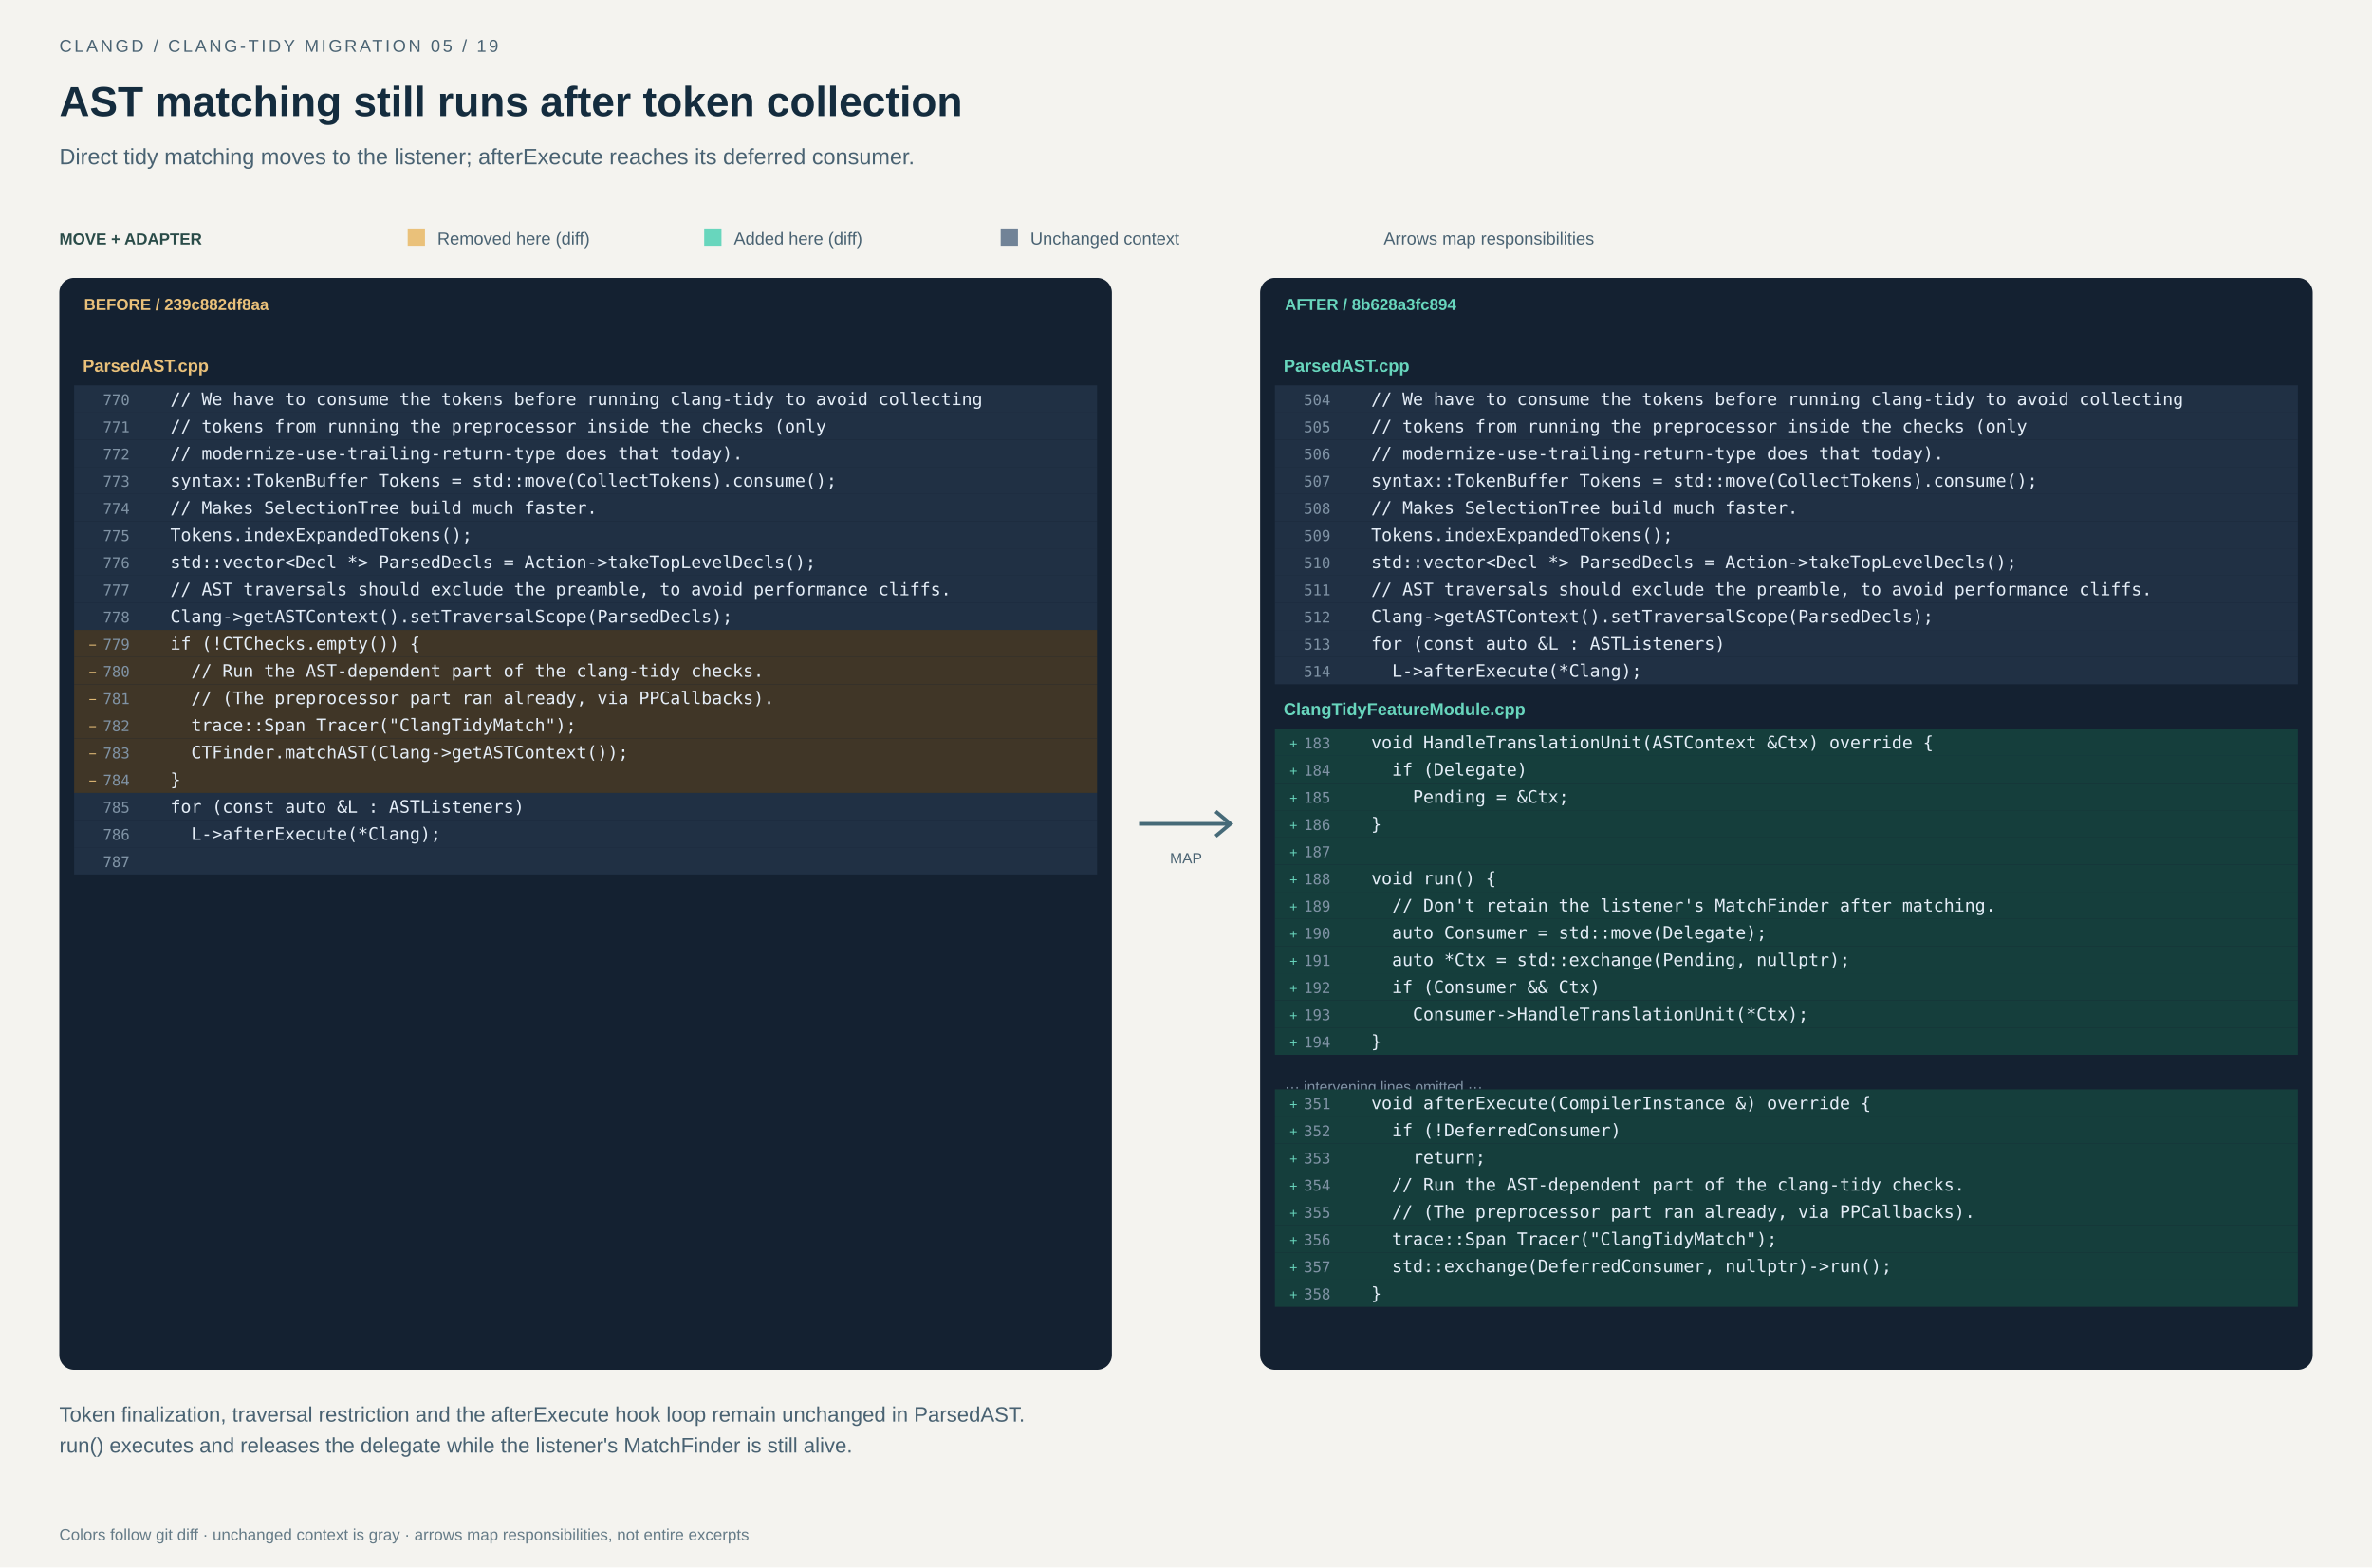
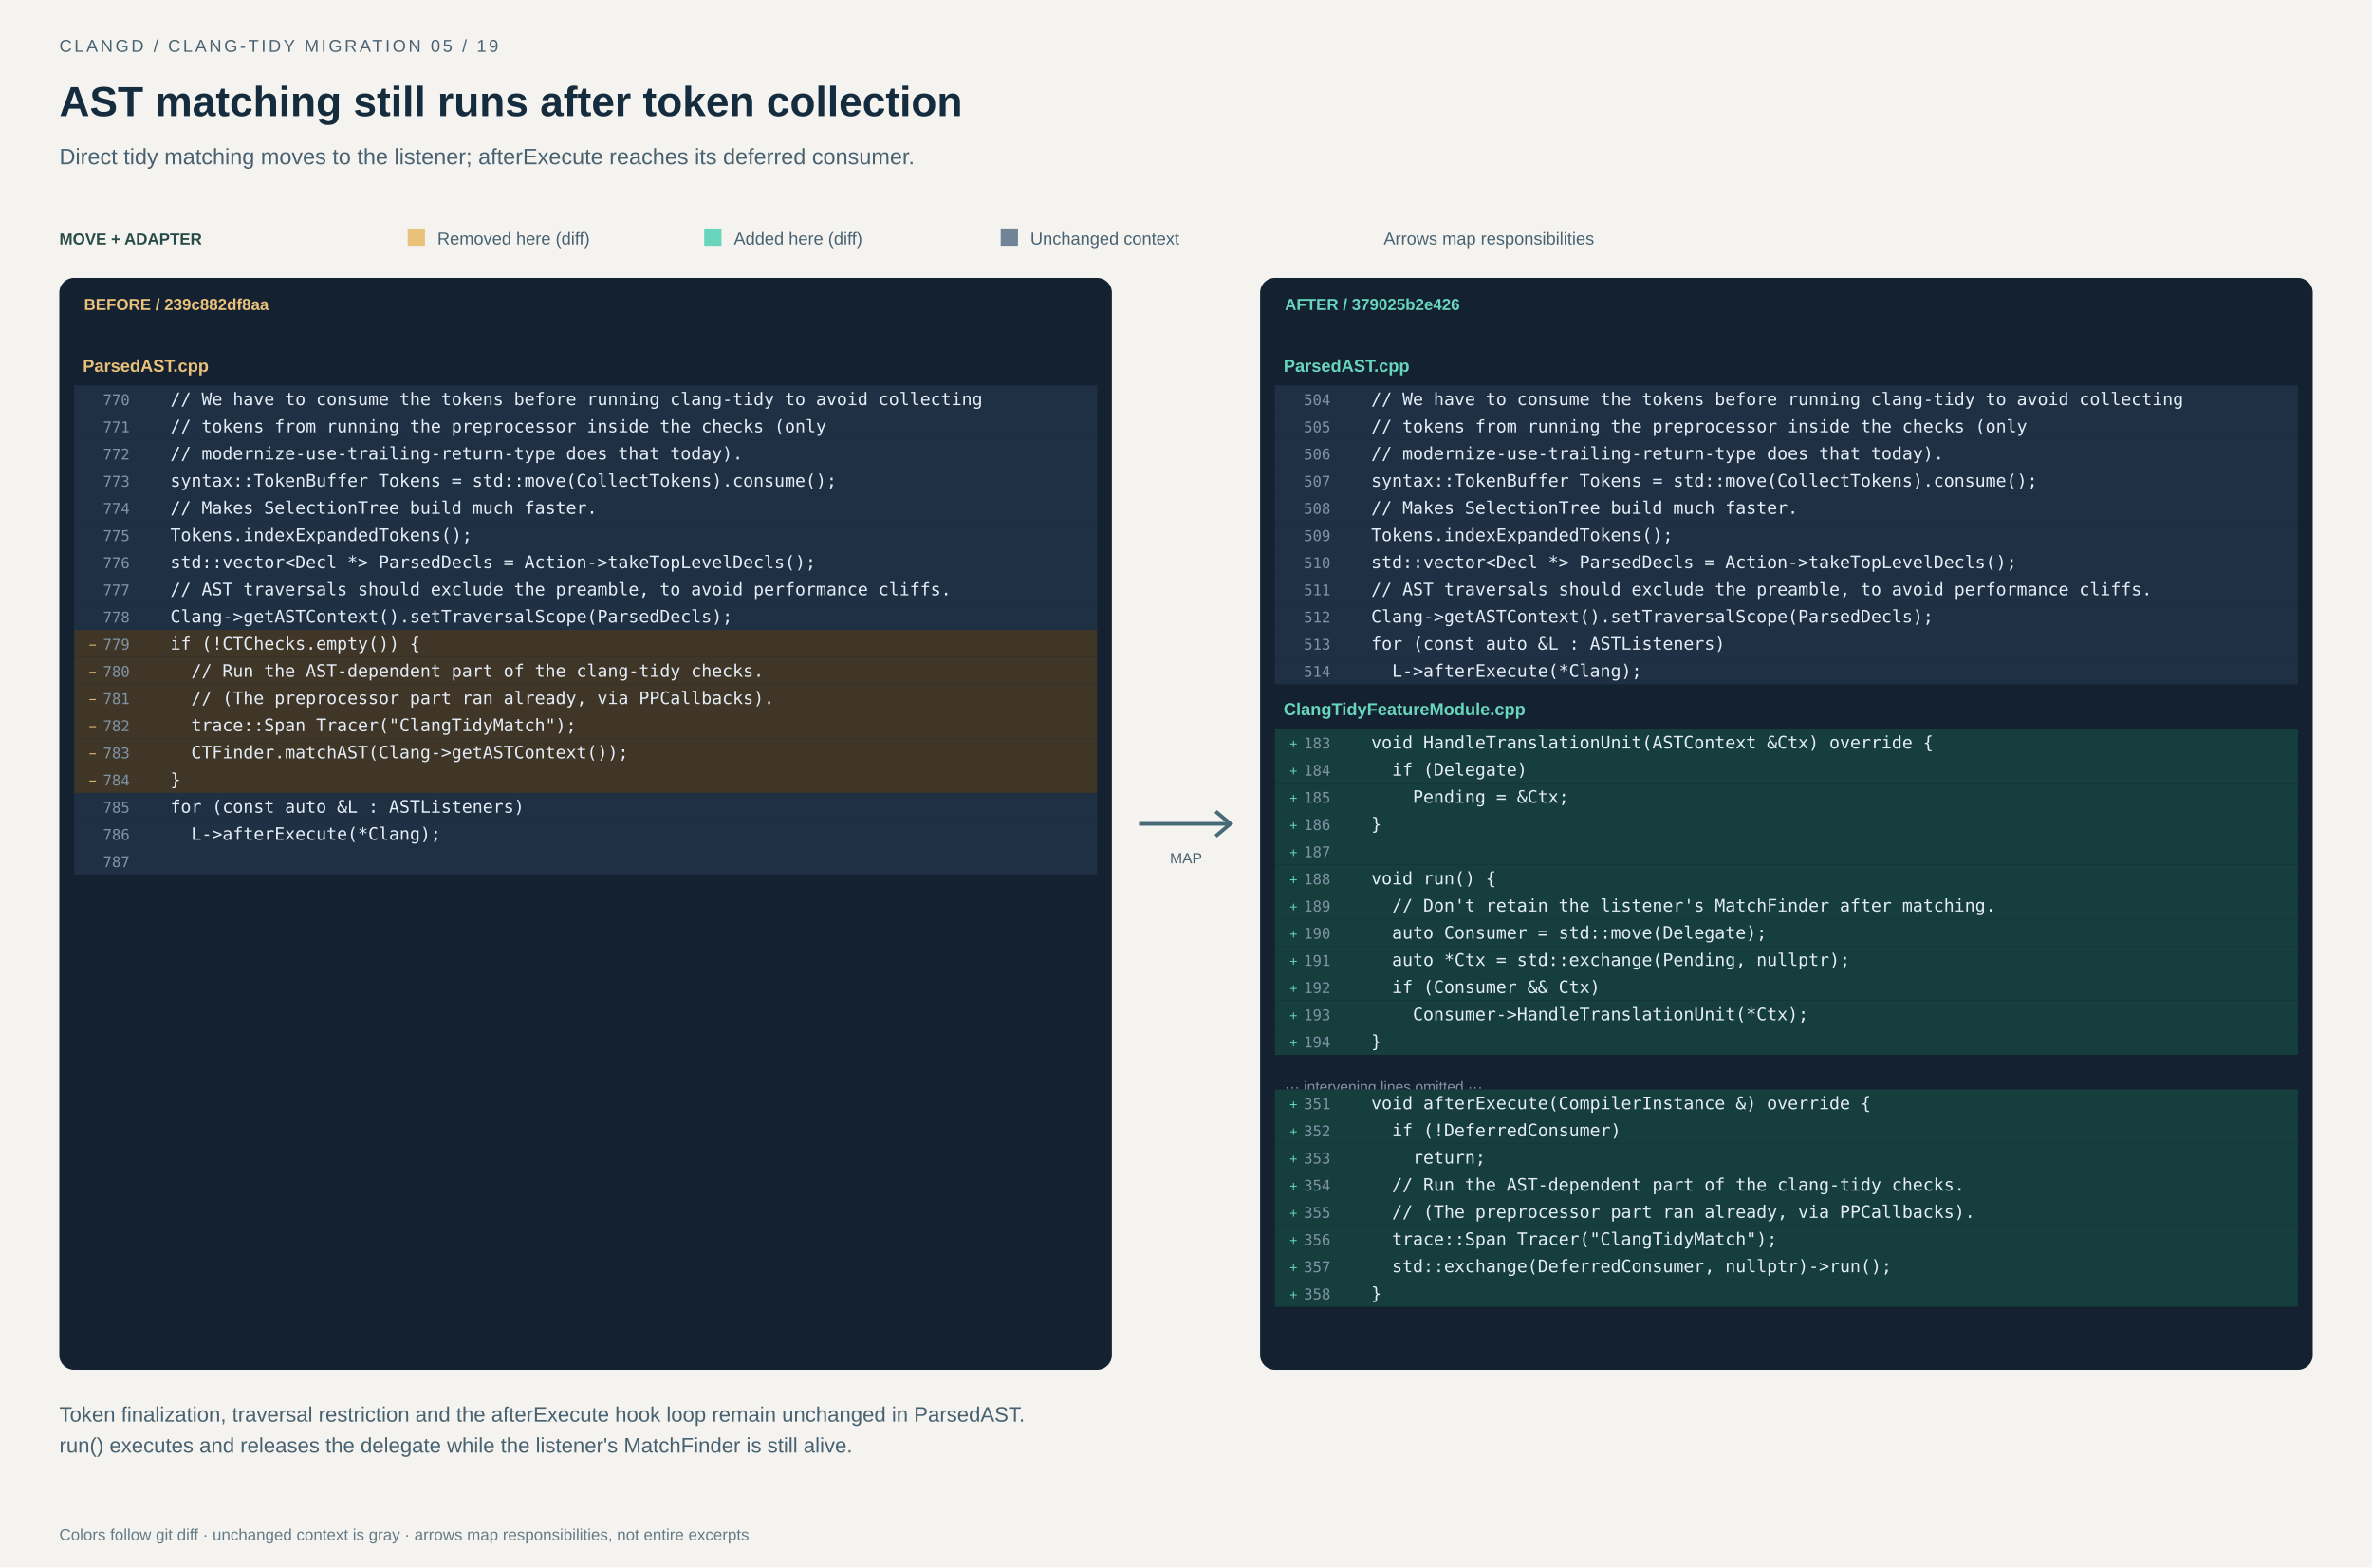
<svg xmlns="http://www.w3.org/2000/svg" width="1920" height="1269" viewBox="0 0 1920 1269">
  <rect width="1920" height="1269" fill="#f4f3ef" />
  <text x="48" y="42" font-family="Arial,Helvetica,sans-serif" font-size="16" fill="#496272" letter-spacing="2" style="font-size:14px">CLANGD / CLANG-TIDY MIGRATION     05 / 19</text>
  <text x="48" y="94" font-family="Arial,Helvetica,sans-serif" font-size="16" fill="#496272" font-weight="700" style="fill:#142c3e;font-size:34px">AST matching still runs after token collection</text>
  <text x="48" y="133" font-family="Arial,Helvetica,sans-serif" font-size="16" fill="#496272" style="font-size:18px">Direct tidy matching moves to the listener; afterExecute reaches its deferred consumer.</text>
  <text x="48" y="198" font-family="Arial,Helvetica,sans-serif" font-size="16" fill="#496272" font-weight="700" style="fill:#294b48;font-size:13px">MOVE + ADAPTER</text>
  <rect x="330" y="185" width="14" height="14" fill="#eac17a" />
  <text x="354" y="198" font-family="Arial,Helvetica,sans-serif" font-size="16" fill="#496272" style="font-size:14px">Removed here (diff)</text>
  <rect x="570" y="185" width="14" height="14" fill="#68d6bd" />
  <text x="594" y="198" font-family="Arial,Helvetica,sans-serif" font-size="16" fill="#496272" style="font-size:14px">Added here (diff)</text>
  <rect x="810" y="185" width="14" height="14" fill="#718397" />
  <text x="834" y="198" font-family="Arial,Helvetica,sans-serif" font-size="16" fill="#496272" style="font-size:14px">Unchanged context</text>
  <text x="1120" y="198" font-family="Arial,Helvetica,sans-serif" font-size="16" fill="#496272" style="font-size:14px">Arrows map responsibilities</text>
  <rect x="48" y="225" width="852" height="884" rx="12" fill="#142131" />
  <text x="68" y="251" font-family="Arial,Helvetica,sans-serif" font-size="16" fill="#496272" style="fill:#eac17a;font-size:13px" font-weight="700">BEFORE / 239c882df8aa</text>
  <a href="https://github.com/ArcsinX/llvm-project/blob/239c882df8aa5e256256843090984ee90b43e835/clang-tools-extra/clangd/ParsedAST.cpp#L770">
    <text x="67" y="301" font-family="Arial,Helvetica,sans-serif" font-size="16" fill="#496272" font-weight="600" style="fill:#eac17a;font-size:14px">ParsedAST.cpp</text>
  </a>
  <rect x="60" y="312" width="828" height="22" fill="#203044" />
  <text x="105" y="328" text-anchor="end" font-family="Menlo,Consolas,monospace" font-size="12" fill="#8093a5">770</text>
  <text x="121" y="328" xml:space="preserve" font-family="Menlo,Consolas,monospace" font-size="14" fill="#e4edf7">  // We have to consume the tokens before running clang-tidy to avoid collecting</text>
  <rect x="60" y="334" width="828" height="22" fill="#203044" />
  <text x="105" y="350" text-anchor="end" font-family="Menlo,Consolas,monospace" font-size="12" fill="#8093a5">771</text>
  <text x="121" y="350" xml:space="preserve" font-family="Menlo,Consolas,monospace" font-size="14" fill="#e4edf7">  // tokens from running the preprocessor inside the checks (only</text>
  <rect x="60" y="356" width="828" height="22" fill="#203044" />
  <text x="105" y="372" text-anchor="end" font-family="Menlo,Consolas,monospace" font-size="12" fill="#8093a5">772</text>
  <text x="121" y="372" xml:space="preserve" font-family="Menlo,Consolas,monospace" font-size="14" fill="#e4edf7">  // modernize-use-trailing-return-type does that today).</text>
  <rect x="60" y="378" width="828" height="22" fill="#203044" />
  <text x="105" y="394" text-anchor="end" font-family="Menlo,Consolas,monospace" font-size="12" fill="#8093a5">773</text>
  <text x="121" y="394" xml:space="preserve" font-family="Menlo,Consolas,monospace" font-size="14" fill="#e4edf7">  syntax::TokenBuffer Tokens = std::move(CollectTokens).consume();</text>
  <rect x="60" y="400" width="828" height="22" fill="#203044" />
  <text x="105" y="416" text-anchor="end" font-family="Menlo,Consolas,monospace" font-size="12" fill="#8093a5">774</text>
  <text x="121" y="416" xml:space="preserve" font-family="Menlo,Consolas,monospace" font-size="14" fill="#e4edf7">  // Makes SelectionTree build much faster.</text>
  <rect x="60" y="422" width="828" height="22" fill="#203044" />
  <text x="105" y="438" text-anchor="end" font-family="Menlo,Consolas,monospace" font-size="12" fill="#8093a5">775</text>
  <text x="121" y="438" xml:space="preserve" font-family="Menlo,Consolas,monospace" font-size="14" fill="#e4edf7">  Tokens.indexExpandedTokens();</text>
  <rect x="60" y="444" width="828" height="22" fill="#203044" />
  <text x="105" y="460" text-anchor="end" font-family="Menlo,Consolas,monospace" font-size="12" fill="#8093a5">776</text>
  <text x="121" y="460" xml:space="preserve" font-family="Menlo,Consolas,monospace" font-size="14" fill="#e4edf7">  std::vector&lt;Decl *&gt; ParsedDecls = Action-&gt;takeTopLevelDecls();</text>
  <rect x="60" y="466" width="828" height="22" fill="#203044" />
  <text x="105" y="482" text-anchor="end" font-family="Menlo,Consolas,monospace" font-size="12" fill="#8093a5">777</text>
  <text x="121" y="482" xml:space="preserve" font-family="Menlo,Consolas,monospace" font-size="14" fill="#e4edf7">  // AST traversals should exclude the preamble, to avoid performance cliffs.</text>
  <rect x="60" y="488" width="828" height="22" fill="#203044" />
  <text x="105" y="504" text-anchor="end" font-family="Menlo,Consolas,monospace" font-size="12" fill="#8093a5">778</text>
  <text x="121" y="504" xml:space="preserve" font-family="Menlo,Consolas,monospace" font-size="14" fill="#e4edf7">  Clang-&gt;getASTContext().setTraversalScope(ParsedDecls);</text>
  <rect x="60" y="510" width="828" height="22" fill="#403627" />
  <text x="75" y="526" font-family="Arial,Helvetica,sans-serif" font-size="11" fill="#eac17a" text-anchor="middle">−</text>
  <text x="105" y="526" text-anchor="end" font-family="Menlo,Consolas,monospace" font-size="12" fill="#8093a5">779</text>
  <text x="121" y="526" xml:space="preserve" font-family="Menlo,Consolas,monospace" font-size="14" fill="#e4edf7">  if (!CTChecks.empty()) {</text>
  <rect x="60" y="532" width="828" height="22" fill="#403627" />
  <text x="75" y="548" font-family="Arial,Helvetica,sans-serif" font-size="11" fill="#eac17a" text-anchor="middle">−</text>
  <text x="105" y="548" text-anchor="end" font-family="Menlo,Consolas,monospace" font-size="12" fill="#8093a5">780</text>
  <text x="121" y="548" xml:space="preserve" font-family="Menlo,Consolas,monospace" font-size="14" fill="#e4edf7">    // Run the AST-dependent part of the clang-tidy checks.</text>
  <rect x="60" y="554" width="828" height="22" fill="#403627" />
  <text x="75" y="570" font-family="Arial,Helvetica,sans-serif" font-size="11" fill="#eac17a" text-anchor="middle">−</text>
  <text x="105" y="570" text-anchor="end" font-family="Menlo,Consolas,monospace" font-size="12" fill="#8093a5">781</text>
  <text x="121" y="570" xml:space="preserve" font-family="Menlo,Consolas,monospace" font-size="14" fill="#e4edf7">    // (The preprocessor part ran already, via PPCallbacks).</text>
  <rect x="60" y="576" width="828" height="22" fill="#403627" />
  <text x="75" y="592" font-family="Arial,Helvetica,sans-serif" font-size="11" fill="#eac17a" text-anchor="middle">−</text>
  <text x="105" y="592" text-anchor="end" font-family="Menlo,Consolas,monospace" font-size="12" fill="#8093a5">782</text>
  <text x="121" y="592" xml:space="preserve" font-family="Menlo,Consolas,monospace" font-size="14" fill="#e4edf7">    trace::Span Tracer("ClangTidyMatch");</text>
  <rect x="60" y="598" width="828" height="22" fill="#403627" />
  <text x="75" y="614" font-family="Arial,Helvetica,sans-serif" font-size="11" fill="#eac17a" text-anchor="middle">−</text>
  <text x="105" y="614" text-anchor="end" font-family="Menlo,Consolas,monospace" font-size="12" fill="#8093a5">783</text>
  <text x="121" y="614" xml:space="preserve" font-family="Menlo,Consolas,monospace" font-size="14" fill="#e4edf7">    CTFinder.matchAST(Clang-&gt;getASTContext());</text>
  <rect x="60" y="620" width="828" height="22" fill="#403627" />
  <text x="75" y="636" font-family="Arial,Helvetica,sans-serif" font-size="11" fill="#eac17a" text-anchor="middle">−</text>
  <text x="105" y="636" text-anchor="end" font-family="Menlo,Consolas,monospace" font-size="12" fill="#8093a5">784</text>
  <text x="121" y="636" xml:space="preserve" font-family="Menlo,Consolas,monospace" font-size="14" fill="#e4edf7">  }</text>
  <rect x="60" y="642" width="828" height="22" fill="#203044" />
  <text x="105" y="658" text-anchor="end" font-family="Menlo,Consolas,monospace" font-size="12" fill="#8093a5">785</text>
  <text x="121" y="658" xml:space="preserve" font-family="Menlo,Consolas,monospace" font-size="14" fill="#e4edf7">  for (const auto &amp;L : ASTListeners)</text>
  <rect x="60" y="664" width="828" height="22" fill="#203044" />
  <text x="105" y="680" text-anchor="end" font-family="Menlo,Consolas,monospace" font-size="12" fill="#8093a5">786</text>
  <text x="121" y="680" xml:space="preserve" font-family="Menlo,Consolas,monospace" font-size="14" fill="#e4edf7">    L-&gt;afterExecute(*Clang);</text>
  <rect x="60" y="686" width="828" height="22" fill="#203044" />
  <text x="105" y="702" text-anchor="end" font-family="Menlo,Consolas,monospace" font-size="12" fill="#8093a5">787</text>
  <text x="121" y="702" xml:space="preserve" font-family="Menlo,Consolas,monospace" font-size="14" fill="#e4edf7" />
  <rect x="1020" y="225" width="852" height="884" rx="12" fill="#142131" />
-   <text x="1040" y="251" font-family="Arial,Helvetica,sans-serif" font-size="16" fill="#496272" style="fill:#68d6bd;font-size:13px" font-weight="700">AFTER / 8b628a3fc894</text>
-   <a href="https://github.com/ArcsinX/llvm-project/blob/8b628a3fc894a6b67b3d2c5d9fb6acdb73993a62/clang-tools-extra/clangd/ParsedAST.cpp#L504">
+   <text x="1040" y="251" font-family="Arial,Helvetica,sans-serif" font-size="16" fill="#496272" style="fill:#68d6bd;font-size:13px" font-weight="700">AFTER / 379025b2e426</text>
+   <a href="https://github.com/ArcsinX/llvm-project/blob/379025b2e426594be031e6007c2cff9d84942079/clang-tools-extra/clangd/ParsedAST.cpp#L504">
    <text x="1039" y="301" font-family="Arial,Helvetica,sans-serif" font-size="16" fill="#496272" font-weight="600" style="fill:#68d6bd;font-size:14px">ParsedAST.cpp</text>
  </a>
  <rect x="1032" y="312" width="828" height="22" fill="#203044" />
  <text x="1077" y="328" text-anchor="end" font-family="Menlo,Consolas,monospace" font-size="12" fill="#8093a5">504</text>
  <text x="1093" y="328" xml:space="preserve" font-family="Menlo,Consolas,monospace" font-size="14" fill="#e4edf7">  // We have to consume the tokens before running clang-tidy to avoid collecting</text>
  <rect x="1032" y="334" width="828" height="22" fill="#203044" />
  <text x="1077" y="350" text-anchor="end" font-family="Menlo,Consolas,monospace" font-size="12" fill="#8093a5">505</text>
  <text x="1093" y="350" xml:space="preserve" font-family="Menlo,Consolas,monospace" font-size="14" fill="#e4edf7">  // tokens from running the preprocessor inside the checks (only</text>
  <rect x="1032" y="356" width="828" height="22" fill="#203044" />
  <text x="1077" y="372" text-anchor="end" font-family="Menlo,Consolas,monospace" font-size="12" fill="#8093a5">506</text>
  <text x="1093" y="372" xml:space="preserve" font-family="Menlo,Consolas,monospace" font-size="14" fill="#e4edf7">  // modernize-use-trailing-return-type does that today).</text>
  <rect x="1032" y="378" width="828" height="22" fill="#203044" />
  <text x="1077" y="394" text-anchor="end" font-family="Menlo,Consolas,monospace" font-size="12" fill="#8093a5">507</text>
  <text x="1093" y="394" xml:space="preserve" font-family="Menlo,Consolas,monospace" font-size="14" fill="#e4edf7">  syntax::TokenBuffer Tokens = std::move(CollectTokens).consume();</text>
  <rect x="1032" y="400" width="828" height="22" fill="#203044" />
  <text x="1077" y="416" text-anchor="end" font-family="Menlo,Consolas,monospace" font-size="12" fill="#8093a5">508</text>
  <text x="1093" y="416" xml:space="preserve" font-family="Menlo,Consolas,monospace" font-size="14" fill="#e4edf7">  // Makes SelectionTree build much faster.</text>
  <rect x="1032" y="422" width="828" height="22" fill="#203044" />
  <text x="1077" y="438" text-anchor="end" font-family="Menlo,Consolas,monospace" font-size="12" fill="#8093a5">509</text>
  <text x="1093" y="438" xml:space="preserve" font-family="Menlo,Consolas,monospace" font-size="14" fill="#e4edf7">  Tokens.indexExpandedTokens();</text>
  <rect x="1032" y="444" width="828" height="22" fill="#203044" />
  <text x="1077" y="460" text-anchor="end" font-family="Menlo,Consolas,monospace" font-size="12" fill="#8093a5">510</text>
  <text x="1093" y="460" xml:space="preserve" font-family="Menlo,Consolas,monospace" font-size="14" fill="#e4edf7">  std::vector&lt;Decl *&gt; ParsedDecls = Action-&gt;takeTopLevelDecls();</text>
  <rect x="1032" y="466" width="828" height="22" fill="#203044" />
  <text x="1077" y="482" text-anchor="end" font-family="Menlo,Consolas,monospace" font-size="12" fill="#8093a5">511</text>
  <text x="1093" y="482" xml:space="preserve" font-family="Menlo,Consolas,monospace" font-size="14" fill="#e4edf7">  // AST traversals should exclude the preamble, to avoid performance cliffs.</text>
  <rect x="1032" y="488" width="828" height="22" fill="#203044" />
  <text x="1077" y="504" text-anchor="end" font-family="Menlo,Consolas,monospace" font-size="12" fill="#8093a5">512</text>
  <text x="1093" y="504" xml:space="preserve" font-family="Menlo,Consolas,monospace" font-size="14" fill="#e4edf7">  Clang-&gt;getASTContext().setTraversalScope(ParsedDecls);</text>
  <rect x="1032" y="510" width="828" height="22" fill="#203044" />
  <text x="1077" y="526" text-anchor="end" font-family="Menlo,Consolas,monospace" font-size="12" fill="#8093a5">513</text>
  <text x="1093" y="526" xml:space="preserve" font-family="Menlo,Consolas,monospace" font-size="14" fill="#e4edf7">  for (const auto &amp;L : ASTListeners)</text>
  <rect x="1032" y="532" width="828" height="22" fill="#203044" />
  <text x="1077" y="548" text-anchor="end" font-family="Menlo,Consolas,monospace" font-size="12" fill="#8093a5">514</text>
  <text x="1093" y="548" xml:space="preserve" font-family="Menlo,Consolas,monospace" font-size="14" fill="#e4edf7">    L-&gt;afterExecute(*Clang);</text>
-   <a href="https://github.com/ArcsinX/llvm-project/blob/8b628a3fc894a6b67b3d2c5d9fb6acdb73993a62/clang-tools-extra/clangd/ClangTidyFeatureModule.cpp#L183">
+   <a href="https://github.com/ArcsinX/llvm-project/blob/379025b2e426594be031e6007c2cff9d84942079/clang-tools-extra/clangd/ClangTidyFeatureModule.cpp#L183">
    <text x="1039" y="579" font-family="Arial,Helvetica,sans-serif" font-size="16" fill="#496272" font-weight="600" style="fill:#68d6bd;font-size:14px">ClangTidyFeatureModule.cpp</text>
  </a>
  <rect x="1032" y="590" width="828" height="22" fill="#153e3c" />
  <text x="1047" y="606" font-family="Arial,Helvetica,sans-serif" font-size="11" fill="#68d6bd" text-anchor="middle">+</text>
  <text x="1077" y="606" text-anchor="end" font-family="Menlo,Consolas,monospace" font-size="12" fill="#8093a5">183</text>
  <text x="1093" y="606" xml:space="preserve" font-family="Menlo,Consolas,monospace" font-size="14" fill="#e4edf7">  void HandleTranslationUnit(ASTContext &amp;Ctx) override {</text>
  <rect x="1032" y="612" width="828" height="22" fill="#153e3c" />
  <text x="1047" y="628" font-family="Arial,Helvetica,sans-serif" font-size="11" fill="#68d6bd" text-anchor="middle">+</text>
  <text x="1077" y="628" text-anchor="end" font-family="Menlo,Consolas,monospace" font-size="12" fill="#8093a5">184</text>
  <text x="1093" y="628" xml:space="preserve" font-family="Menlo,Consolas,monospace" font-size="14" fill="#e4edf7">    if (Delegate)</text>
  <rect x="1032" y="634" width="828" height="22" fill="#153e3c" />
  <text x="1047" y="650" font-family="Arial,Helvetica,sans-serif" font-size="11" fill="#68d6bd" text-anchor="middle">+</text>
  <text x="1077" y="650" text-anchor="end" font-family="Menlo,Consolas,monospace" font-size="12" fill="#8093a5">185</text>
  <text x="1093" y="650" xml:space="preserve" font-family="Menlo,Consolas,monospace" font-size="14" fill="#e4edf7">      Pending = &amp;Ctx;</text>
  <rect x="1032" y="656" width="828" height="22" fill="#153e3c" />
  <text x="1047" y="672" font-family="Arial,Helvetica,sans-serif" font-size="11" fill="#68d6bd" text-anchor="middle">+</text>
  <text x="1077" y="672" text-anchor="end" font-family="Menlo,Consolas,monospace" font-size="12" fill="#8093a5">186</text>
  <text x="1093" y="672" xml:space="preserve" font-family="Menlo,Consolas,monospace" font-size="14" fill="#e4edf7">  }</text>
  <rect x="1032" y="678" width="828" height="22" fill="#153e3c" />
  <text x="1047" y="694" font-family="Arial,Helvetica,sans-serif" font-size="11" fill="#68d6bd" text-anchor="middle">+</text>
  <text x="1077" y="694" text-anchor="end" font-family="Menlo,Consolas,monospace" font-size="12" fill="#8093a5">187</text>
  <text x="1093" y="694" xml:space="preserve" font-family="Menlo,Consolas,monospace" font-size="14" fill="#e4edf7" />
  <rect x="1032" y="700" width="828" height="22" fill="#153e3c" />
  <text x="1047" y="716" font-family="Arial,Helvetica,sans-serif" font-size="11" fill="#68d6bd" text-anchor="middle">+</text>
  <text x="1077" y="716" text-anchor="end" font-family="Menlo,Consolas,monospace" font-size="12" fill="#8093a5">188</text>
  <text x="1093" y="716" xml:space="preserve" font-family="Menlo,Consolas,monospace" font-size="14" fill="#e4edf7">  void run() {</text>
  <rect x="1032" y="722" width="828" height="22" fill="#153e3c" />
  <text x="1047" y="738" font-family="Arial,Helvetica,sans-serif" font-size="11" fill="#68d6bd" text-anchor="middle">+</text>
  <text x="1077" y="738" text-anchor="end" font-family="Menlo,Consolas,monospace" font-size="12" fill="#8093a5">189</text>
  <text x="1093" y="738" xml:space="preserve" font-family="Menlo,Consolas,monospace" font-size="14" fill="#e4edf7">    // Don't retain the listener's MatchFinder after matching.</text>
  <rect x="1032" y="744" width="828" height="22" fill="#153e3c" />
  <text x="1047" y="760" font-family="Arial,Helvetica,sans-serif" font-size="11" fill="#68d6bd" text-anchor="middle">+</text>
  <text x="1077" y="760" text-anchor="end" font-family="Menlo,Consolas,monospace" font-size="12" fill="#8093a5">190</text>
  <text x="1093" y="760" xml:space="preserve" font-family="Menlo,Consolas,monospace" font-size="14" fill="#e4edf7">    auto Consumer = std::move(Delegate);</text>
  <rect x="1032" y="766" width="828" height="22" fill="#153e3c" />
  <text x="1047" y="782" font-family="Arial,Helvetica,sans-serif" font-size="11" fill="#68d6bd" text-anchor="middle">+</text>
  <text x="1077" y="782" text-anchor="end" font-family="Menlo,Consolas,monospace" font-size="12" fill="#8093a5">191</text>
  <text x="1093" y="782" xml:space="preserve" font-family="Menlo,Consolas,monospace" font-size="14" fill="#e4edf7">    auto *Ctx = std::exchange(Pending, nullptr);</text>
  <rect x="1032" y="788" width="828" height="22" fill="#153e3c" />
  <text x="1047" y="804" font-family="Arial,Helvetica,sans-serif" font-size="11" fill="#68d6bd" text-anchor="middle">+</text>
  <text x="1077" y="804" text-anchor="end" font-family="Menlo,Consolas,monospace" font-size="12" fill="#8093a5">192</text>
  <text x="1093" y="804" xml:space="preserve" font-family="Menlo,Consolas,monospace" font-size="14" fill="#e4edf7">    if (Consumer &amp;&amp; Ctx)</text>
  <rect x="1032" y="810" width="828" height="22" fill="#153e3c" />
  <text x="1047" y="826" font-family="Arial,Helvetica,sans-serif" font-size="11" fill="#68d6bd" text-anchor="middle">+</text>
  <text x="1077" y="826" text-anchor="end" font-family="Menlo,Consolas,monospace" font-size="12" fill="#8093a5">193</text>
  <text x="1093" y="826" xml:space="preserve" font-family="Menlo,Consolas,monospace" font-size="14" fill="#e4edf7">      Consumer-&gt;HandleTranslationUnit(*Ctx);</text>
  <rect x="1032" y="832" width="828" height="22" fill="#153e3c" />
  <text x="1047" y="848" font-family="Arial,Helvetica,sans-serif" font-size="11" fill="#68d6bd" text-anchor="middle">+</text>
  <text x="1077" y="848" text-anchor="end" font-family="Menlo,Consolas,monospace" font-size="12" fill="#8093a5">194</text>
  <text x="1093" y="848" xml:space="preserve" font-family="Menlo,Consolas,monospace" font-size="14" fill="#e4edf7">  }</text>
  <text x="1040" y="884" font-family="Arial,Helvetica,sans-serif" font-size="16" fill="#496272" style="fill:#8093a5;font-size:12px">··· intervening lines omitted ···</text>
  <rect x="1032" y="882" width="828" height="22" fill="#153e3c" />
  <text x="1047" y="898" font-family="Arial,Helvetica,sans-serif" font-size="11" fill="#68d6bd" text-anchor="middle">+</text>
  <text x="1077" y="898" text-anchor="end" font-family="Menlo,Consolas,monospace" font-size="12" fill="#8093a5">351</text>
  <text x="1093" y="898" xml:space="preserve" font-family="Menlo,Consolas,monospace" font-size="14" fill="#e4edf7">  void afterExecute(CompilerInstance &amp;) override {</text>
  <rect x="1032" y="904" width="828" height="22" fill="#153e3c" />
  <text x="1047" y="920" font-family="Arial,Helvetica,sans-serif" font-size="11" fill="#68d6bd" text-anchor="middle">+</text>
  <text x="1077" y="920" text-anchor="end" font-family="Menlo,Consolas,monospace" font-size="12" fill="#8093a5">352</text>
  <text x="1093" y="920" xml:space="preserve" font-family="Menlo,Consolas,monospace" font-size="14" fill="#e4edf7">    if (!DeferredConsumer)</text>
  <rect x="1032" y="926" width="828" height="22" fill="#153e3c" />
  <text x="1047" y="942" font-family="Arial,Helvetica,sans-serif" font-size="11" fill="#68d6bd" text-anchor="middle">+</text>
  <text x="1077" y="942" text-anchor="end" font-family="Menlo,Consolas,monospace" font-size="12" fill="#8093a5">353</text>
  <text x="1093" y="942" xml:space="preserve" font-family="Menlo,Consolas,monospace" font-size="14" fill="#e4edf7">      return;</text>
  <rect x="1032" y="948" width="828" height="22" fill="#153e3c" />
  <text x="1047" y="964" font-family="Arial,Helvetica,sans-serif" font-size="11" fill="#68d6bd" text-anchor="middle">+</text>
  <text x="1077" y="964" text-anchor="end" font-family="Menlo,Consolas,monospace" font-size="12" fill="#8093a5">354</text>
  <text x="1093" y="964" xml:space="preserve" font-family="Menlo,Consolas,monospace" font-size="14" fill="#e4edf7">    // Run the AST-dependent part of the clang-tidy checks.</text>
  <rect x="1032" y="970" width="828" height="22" fill="#153e3c" />
  <text x="1047" y="986" font-family="Arial,Helvetica,sans-serif" font-size="11" fill="#68d6bd" text-anchor="middle">+</text>
  <text x="1077" y="986" text-anchor="end" font-family="Menlo,Consolas,monospace" font-size="12" fill="#8093a5">355</text>
  <text x="1093" y="986" xml:space="preserve" font-family="Menlo,Consolas,monospace" font-size="14" fill="#e4edf7">    // (The preprocessor part ran already, via PPCallbacks).</text>
  <rect x="1032" y="992" width="828" height="22" fill="#153e3c" />
  <text x="1047" y="1008" font-family="Arial,Helvetica,sans-serif" font-size="11" fill="#68d6bd" text-anchor="middle">+</text>
  <text x="1077" y="1008" text-anchor="end" font-family="Menlo,Consolas,monospace" font-size="12" fill="#8093a5">356</text>
  <text x="1093" y="1008" xml:space="preserve" font-family="Menlo,Consolas,monospace" font-size="14" fill="#e4edf7">    trace::Span Tracer("ClangTidyMatch");</text>
  <rect x="1032" y="1014" width="828" height="22" fill="#153e3c" />
  <text x="1047" y="1030" font-family="Arial,Helvetica,sans-serif" font-size="11" fill="#68d6bd" text-anchor="middle">+</text>
  <text x="1077" y="1030" text-anchor="end" font-family="Menlo,Consolas,monospace" font-size="12" fill="#8093a5">357</text>
  <text x="1093" y="1030" xml:space="preserve" font-family="Menlo,Consolas,monospace" font-size="14" fill="#e4edf7">    std::exchange(DeferredConsumer, nullptr)-&gt;run();</text>
  <rect x="1032" y="1036" width="828" height="22" fill="#153e3c" />
  <text x="1047" y="1052" font-family="Arial,Helvetica,sans-serif" font-size="11" fill="#68d6bd" text-anchor="middle">+</text>
  <text x="1077" y="1052" text-anchor="end" font-family="Menlo,Consolas,monospace" font-size="12" fill="#8093a5">358</text>
  <text x="1093" y="1052" xml:space="preserve" font-family="Menlo,Consolas,monospace" font-size="14" fill="#e4edf7">  }</text>
  <path d="M 922 667 H 996 M 984 657 L 996 667 L 984 677" fill="none" stroke="#466a78" stroke-width="3" />
  <text x="960" y="699" font-family="Arial,Helvetica,sans-serif" font-size="16" fill="#496272" text-anchor="middle" style="font-size:12px">MAP</text>
  <text x="48" y="1151" font-family="Arial,Helvetica,sans-serif" font-size="16" fill="#496272" style="font-size:17px">Token finalization, traversal restriction and the afterExecute hook loop remain unchanged in ParsedAST.</text>
  <text x="48" y="1176" font-family="Arial,Helvetica,sans-serif" font-size="16" fill="#496272" style="font-size:17px">run() executes and releases the delegate while the listener's MatchFinder is still alive.</text>
  <text x="48" y="1247" font-family="Arial,Helvetica,sans-serif" font-size="16" fill="#496272" style="font-size:13px;fill:#657b87">Colors follow git diff · unchanged context is gray · arrows map responsibilities, not entire excerpts</text>
</svg>
